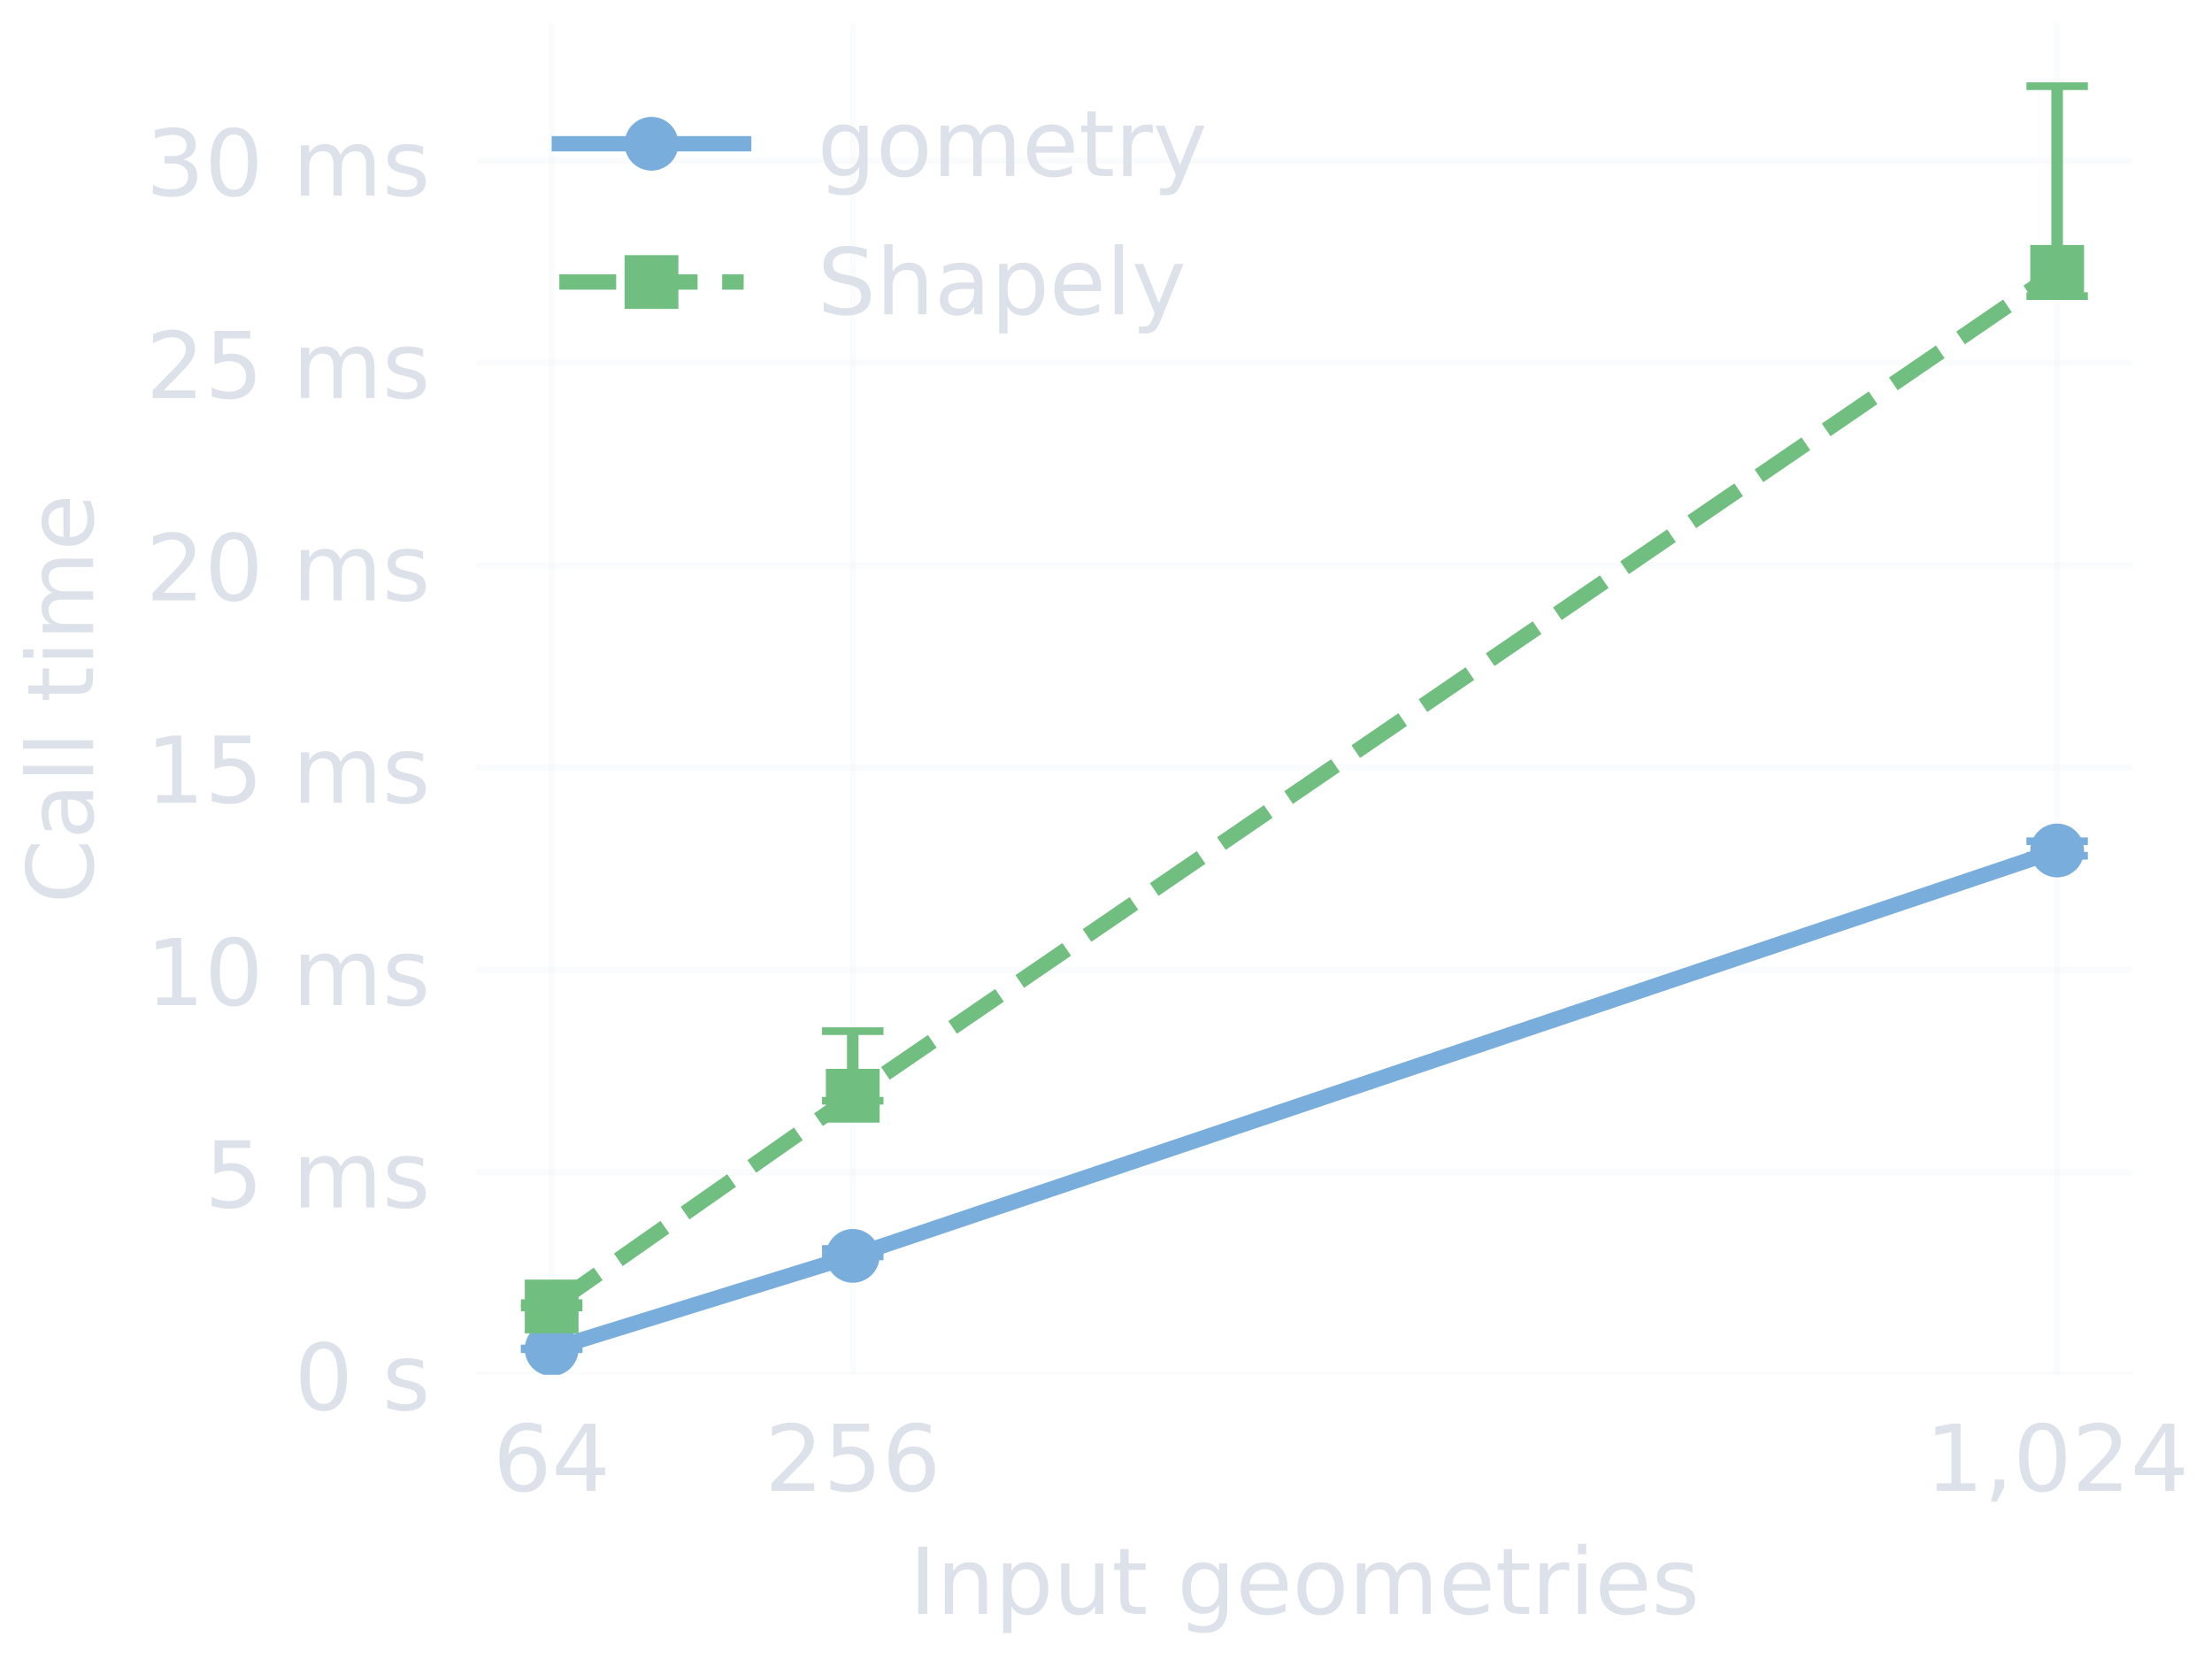
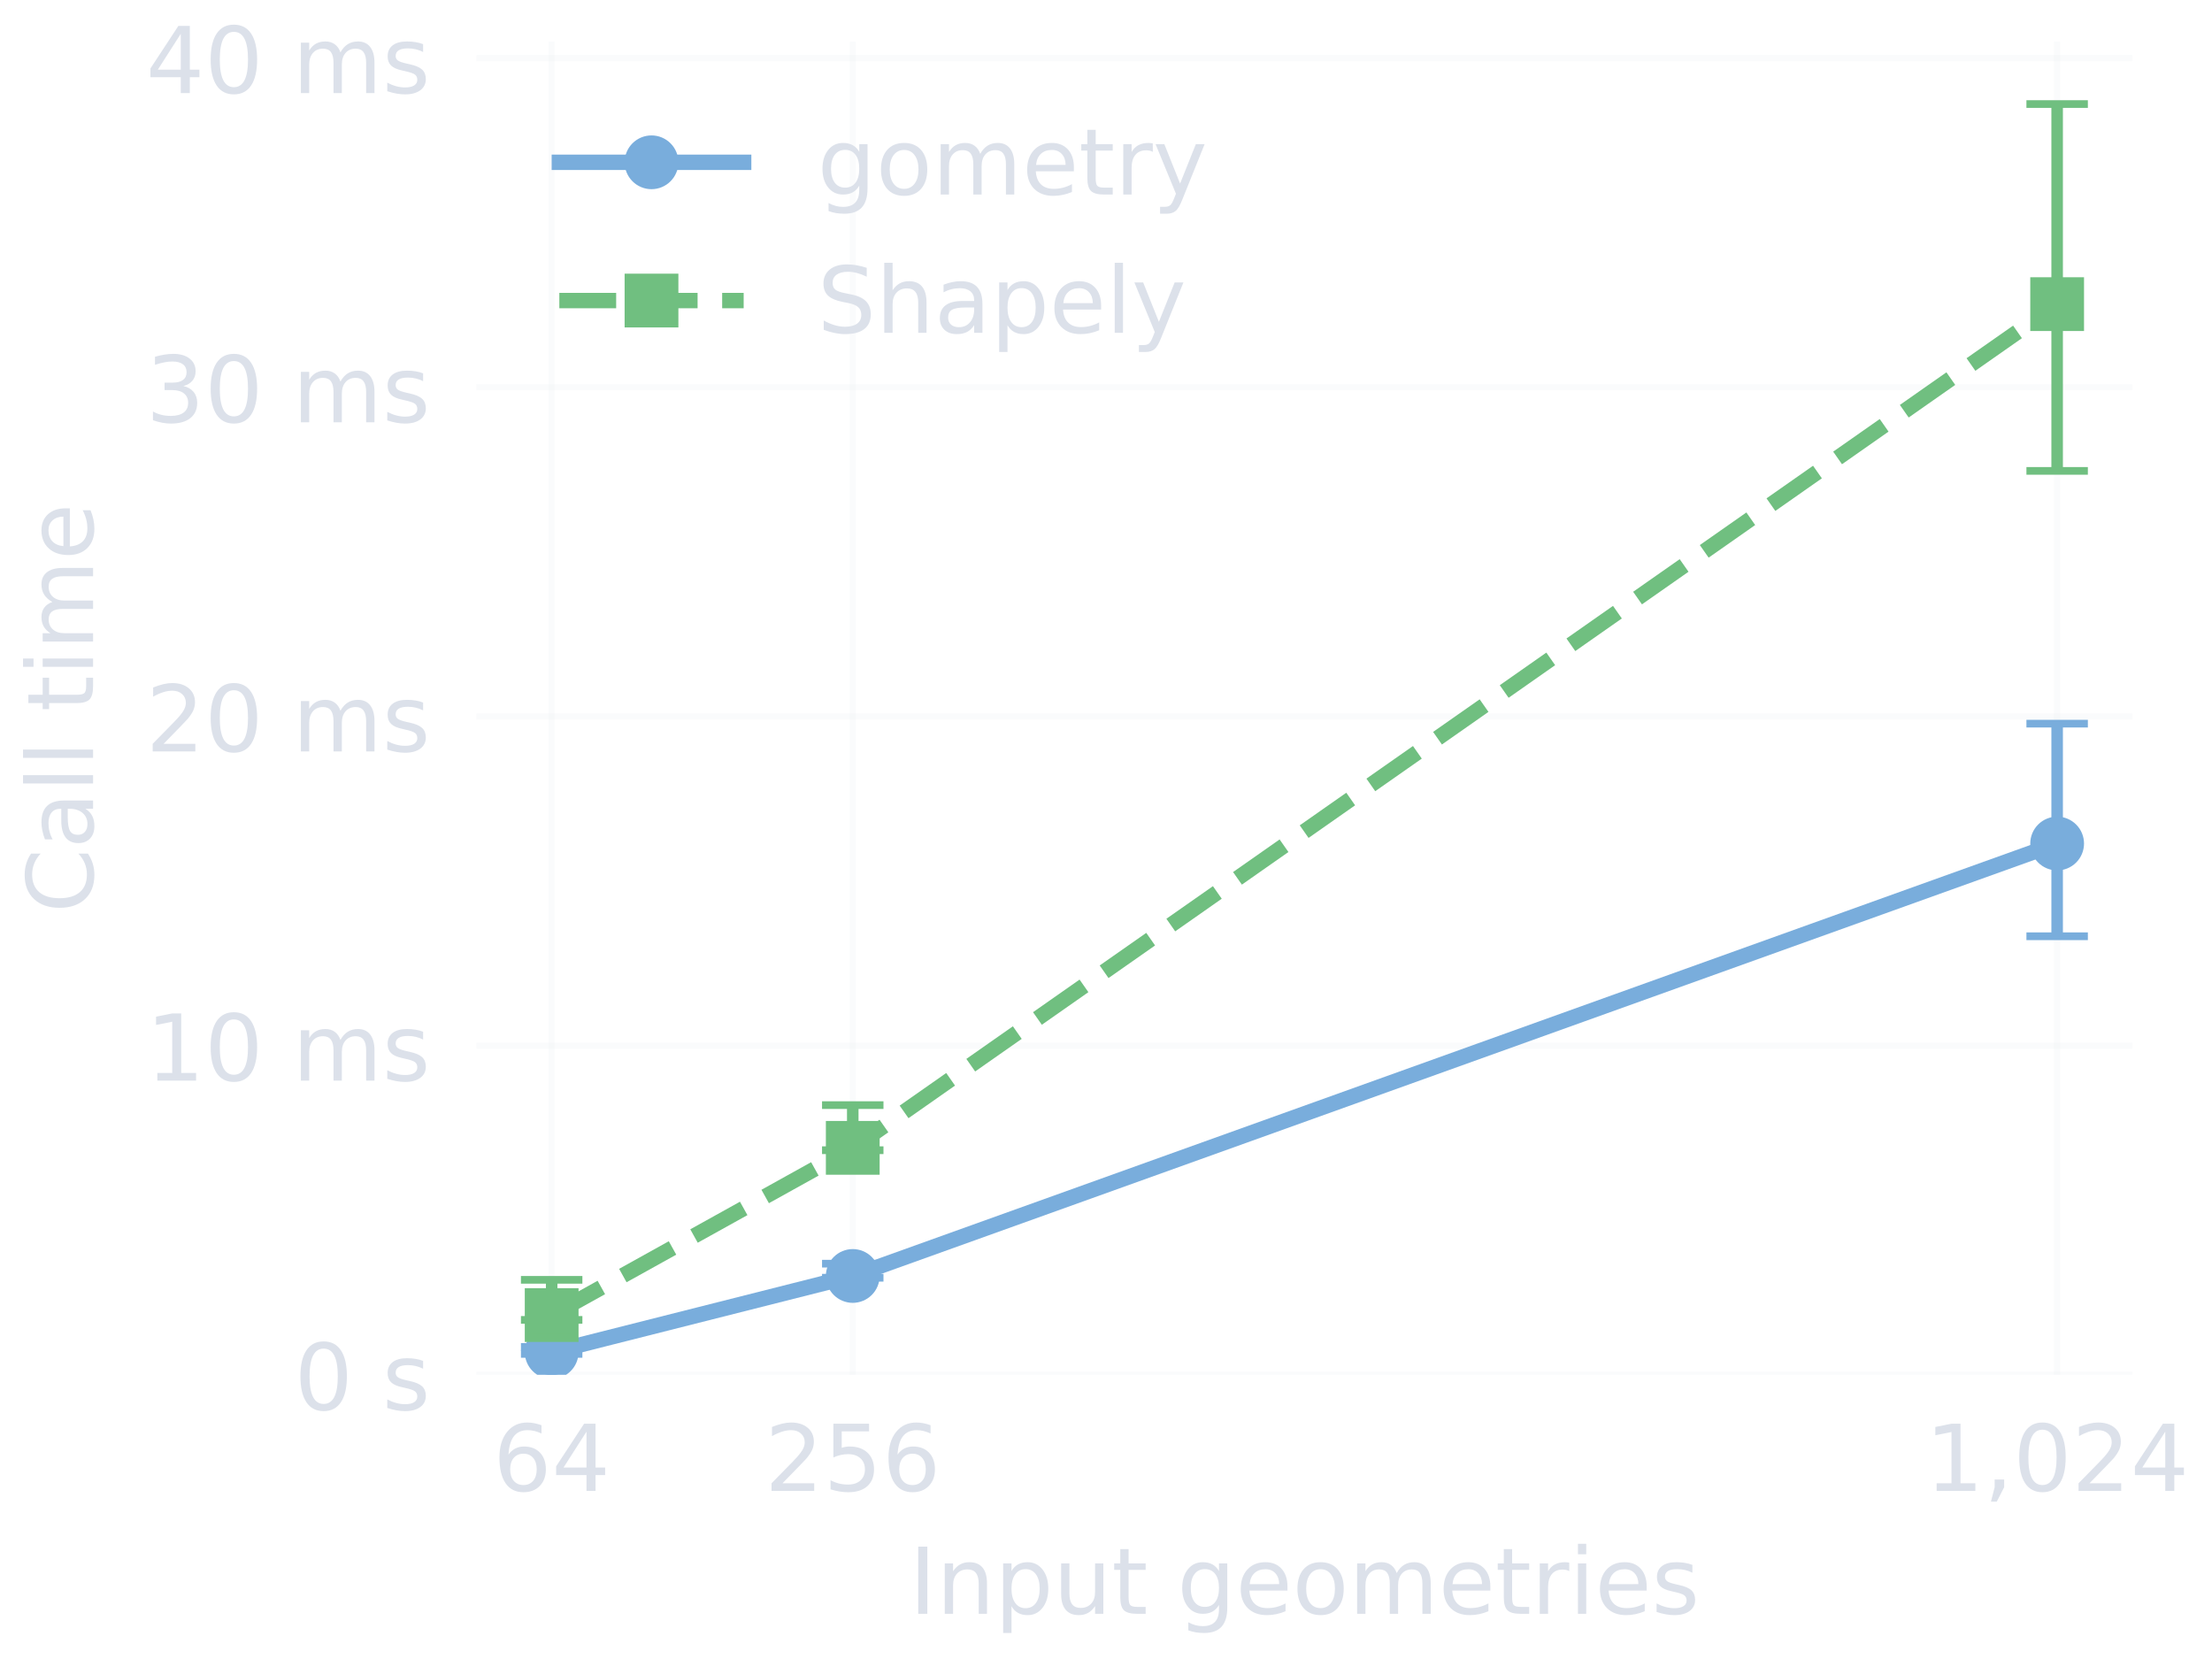
<svg xmlns="http://www.w3.org/2000/svg" xmlns:xlink="http://www.w3.org/1999/xlink" width="288pt" height="216pt" viewBox="0 0 288 216" version="1.1">
  <defs>
    <style type="text/css">*{stroke-linejoin: round; stroke-linecap: butt}</style>
  </defs>
  <g id="figure_1">
    <g id="patch_1">
      <path d="M 0 216 L 288 216 L 288 0 L 0 0 L 0 216 z " style="fill: none" />
    </g>
    <g id="axes_1">
      <g id="patch_2">
-         <path d="M 62.025 178.999 L 277.638 178.999 L 277.638 3 L 62.025 3 L 62.025 178.999 z " style="fill: none" />
+         <path d="M 62.025 178.999 L 277.638 178.999 L 277.638 5.413 L 62.025 5.413 L 62.025 178.999 z " style="fill: none" />
      </g>
      <g id="matplotlib.axis_1">
        <g id="xtick_1">
          <g id="line2d_1">
-             <path d="M 71.826 178.999 L 71.826 3 " clip-path="url(#pf48d972adc)" style="fill: none; stroke: #dce1ea; stroke-opacity: 0.16; stroke-width: 0.8; stroke-linecap: square" />
+             <path d="M 71.826 178.999 L 71.826 5.413 " clip-path="url(#pa396ddd89a)" style="fill: none; stroke: #dce1ea; stroke-opacity: 0.16; stroke-width: 0.8; stroke-linecap: square" />
          </g>
          <g id="line2d_2" />
          <g id="text_1">
            <g style="fill: #dce1ea" transform="translate(64.19054 194.116) scale(0.12 -0.12)">
              <defs>
                <path id="DejaVuSans-19" d="M 2113 2584 Q 1688 2584 1439 2293 Q 1191 2003 1191 1497 Q 1191 994 1439 701 Q 1688 409 2113 409 Q 2538 409 2786 701 Q 3034 994 3034 1497 Q 3034 2003 2786 2293 Q 2538 2584 2113 2584 z M 3366 4563 L 3366 3988 Q 3128 4100 2886 4159 Q 2644 4219 2406 4219 Q 1781 4219 1451 3797 Q 1122 3375 1075 2522 Q 1259 2794 1537 2939 Q 1816 3084 2150 3084 Q 2853 3084 3261 2657 Q 3669 2231 3669 1497 Q 3669 778 3244 343 Q 2819 -91 2113 -91 Q 1303 -91 875 529 Q 447 1150 447 2328 Q 447 3434 972 4092 Q 1497 4750 2381 4750 Q 2619 4750 2861 4703 Q 3103 4656 3366 4563 z " transform="scale(0.015625)" />
                <path id="DejaVuSans-17" d="M 2419 4116 L 825 1625 L 2419 1625 L 2419 4116 z M 2253 4666 L 3047 4666 L 3047 1625 L 3713 1625 L 3713 1100 L 3047 1100 L 3047 0 L 2419 0 L 2419 1100 L 313 1100 L 313 1709 L 2253 4666 z " transform="scale(0.015625)" />
              </defs>
              <use xlink:href="#DejaVuSans-19" />
              <use xlink:href="#DejaVuSans-17" transform="translate(63.625 0)" />
            </g>
          </g>
        </g>
        <g id="xtick_2">
          <g id="line2d_3">
-             <path d="M 111.028 178.999 L 111.028 3 " clip-path="url(#pf48d972adc)" style="fill: none; stroke: #dce1ea; stroke-opacity: 0.16; stroke-width: 0.8; stroke-linecap: square" />
+             <path d="M 111.028 178.999 L 111.028 5.413 " clip-path="url(#pa396ddd89a)" style="fill: none; stroke: #dce1ea; stroke-opacity: 0.16; stroke-width: 0.8; stroke-linecap: square" />
          </g>
          <g id="line2d_4" />
          <g id="text_2">
            <g style="fill: #dce1ea" transform="translate(99.57551 194.116) scale(0.12 -0.12)">
              <defs>
                <path id="DejaVuSans-15" d="M 1228 531 L 3431 531 L 3431 0 L 469 0 L 469 531 Q 828 903 1448 1529 Q 2069 2156 2228 2338 Q 2531 2678 2651 2914 Q 2772 3150 2772 3378 Q 2772 3750 2511 3984 Q 2250 4219 1831 4219 Q 1534 4219 1204 4116 Q 875 4013 500 3803 L 500 4441 Q 881 4594 1212 4672 Q 1544 4750 1819 4750 Q 2544 4750 2975 4387 Q 3406 4025 3406 3419 Q 3406 3131 3298 2873 Q 3191 2616 2906 2266 Q 2828 2175 2409 1742 Q 1991 1309 1228 531 z " transform="scale(0.015625)" />
                <path id="DejaVuSans-18" d="M 691 4666 L 3169 4666 L 3169 4134 L 1269 4134 L 1269 2991 Q 1406 3038 1543 3061 Q 1681 3084 1819 3084 Q 2600 3084 3056 2656 Q 3513 2228 3513 1497 Q 3513 744 3044 326 Q 2575 -91 1722 -91 Q 1428 -91 1123 -41 Q 819 9 494 109 L 494 744 Q 775 591 1075 516 Q 1375 441 1709 441 Q 2250 441 2565 725 Q 2881 1009 2881 1497 Q 2881 1984 2565 2268 Q 2250 2553 1709 2553 Q 1456 2553 1204 2497 Q 953 2441 691 2322 L 691 4666 z " transform="scale(0.015625)" />
              </defs>
              <use xlink:href="#DejaVuSans-15" />
              <use xlink:href="#DejaVuSans-18" transform="translate(63.625 0)" />
              <use xlink:href="#DejaVuSans-19" transform="translate(127.25 0)" />
            </g>
          </g>
        </g>
        <g id="xtick_3">
          <g id="line2d_5">
-             <path d="M 267.838 178.999 L 267.838 3 " clip-path="url(#pf48d972adc)" style="fill: none; stroke: #dce1ea; stroke-opacity: 0.16; stroke-width: 0.8; stroke-linecap: square" />
+             <path d="M 267.838 178.999 L 267.838 5.413 " clip-path="url(#pa396ddd89a)" style="fill: none; stroke: #dce1ea; stroke-opacity: 0.16; stroke-width: 0.8; stroke-linecap: square" />
          </g>
          <g id="line2d_6" />
          <g id="text_3">
            <g style="fill: #dce1ea" transform="translate(250.661 194.116) scale(0.12 -0.12)">
              <defs>
                <path id="DejaVuSans-14" d="M 794 531 L 1825 531 L 1825 4091 L 703 3866 L 703 4441 L 1819 4666 L 2450 4666 L 2450 531 L 3481 531 L 3481 0 L 794 0 L 794 531 z " transform="scale(0.015625)" />
                <path id="DejaVuSans-f" d="M 750 794 L 1409 794 L 1409 256 L 897 -744 L 494 -744 L 750 256 L 750 794 z " transform="scale(0.015625)" />
                <path id="DejaVuSans-13" d="M 2034 4250 Q 1547 4250 1301 3770 Q 1056 3291 1056 2328 Q 1056 1369 1301 889 Q 1547 409 2034 409 Q 2525 409 2770 889 Q 3016 1369 3016 2328 Q 3016 3291 2770 3770 Q 2525 4250 2034 4250 z M 2034 4750 Q 2819 4750 3233 4129 Q 3647 3509 3647 2328 Q 3647 1150 3233 529 Q 2819 -91 2034 -91 Q 1250 -91 836 529 Q 422 1150 422 2328 Q 422 3509 836 4129 Q 1250 4750 2034 4750 z " transform="scale(0.015625)" />
              </defs>
              <use xlink:href="#DejaVuSans-14" />
              <use xlink:href="#DejaVuSans-f" transform="translate(63.625 0)" />
              <use xlink:href="#DejaVuSans-13" transform="translate(95.40625 0)" />
              <use xlink:href="#DejaVuSans-15" transform="translate(159.0312 0)" />
              <use xlink:href="#DejaVuSans-17" transform="translate(222.6562 0)" />
            </g>
          </g>
        </g>
        <g id="text_4">
          <g style="fill: #dce1ea" transform="translate(118.377 210.1169) scale(0.12 -0.12)">
            <defs>
              <path id="DejaVuSans-2c" d="M 628 4666 L 1259 4666 L 1259 0 L 628 0 L 628 4666 z " transform="scale(0.015625)" />
              <path id="DejaVuSans-51" d="M 3513 2113 L 3513 0 L 2938 0 L 2938 2094 Q 2938 2591 2744 2837 Q 2550 3084 2163 3084 Q 1697 3084 1428 2787 Q 1159 2491 1159 1978 L 1159 0 L 581 0 L 581 3500 L 1159 3500 L 1159 2956 Q 1366 3272 1645 3428 Q 1925 3584 2291 3584 Q 2894 3584 3203 3211 Q 3513 2838 3513 2113 z " transform="scale(0.015625)" />
              <path id="DejaVuSans-53" d="M 1159 525 L 1159 -1331 L 581 -1331 L 581 3500 L 1159 3500 L 1159 2969 Q 1341 3281 1617 3432 Q 1894 3584 2278 3584 Q 2916 3584 3314 3078 Q 3713 2572 3713 1747 Q 3713 922 3314 415 Q 2916 -91 2278 -91 Q 1894 -91 1617 61 Q 1341 213 1159 525 z M 3116 1747 Q 3116 2381 2855 2742 Q 2594 3103 2138 3103 Q 1681 3103 1420 2742 Q 1159 2381 1159 1747 Q 1159 1113 1420 752 Q 1681 391 2138 391 Q 2594 391 2855 752 Q 3116 1113 3116 1747 z " transform="scale(0.015625)" />
              <path id="DejaVuSans-58" d="M 544 1381 L 544 3500 L 1119 3500 L 1119 1403 Q 1119 906 1312 657 Q 1506 409 1894 409 Q 2359 409 2629 706 Q 2900 1003 2900 1516 L 2900 3500 L 3475 3500 L 3475 0 L 2900 0 L 2900 538 Q 2691 219 2414 64 Q 2138 -91 1772 -91 Q 1169 -91 856 284 Q 544 659 544 1381 z M 1991 3584 L 1991 3584 z " transform="scale(0.015625)" />
              <path id="DejaVuSans-57" d="M 1172 4494 L 1172 3500 L 2356 3500 L 2356 3053 L 1172 3053 L 1172 1153 Q 1172 725 1289 603 Q 1406 481 1766 481 L 2356 481 L 2356 0 L 1766 0 Q 1100 0 847 248 Q 594 497 594 1153 L 594 3053 L 172 3053 L 172 3500 L 594 3500 L 594 4494 L 1172 4494 z " transform="scale(0.015625)" />
              <path id="DejaVuSans-3" transform="scale(0.015625)" />
              <path id="DejaVuSans-4a" d="M 2906 1791 Q 2906 2416 2648 2759 Q 2391 3103 1925 3103 Q 1463 3103 1205 2759 Q 947 2416 947 1791 Q 947 1169 1205 825 Q 1463 481 1925 481 Q 2391 481 2648 825 Q 2906 1169 2906 1791 z M 3481 434 Q 3481 -459 3084 -895 Q 2688 -1331 1869 -1331 Q 1566 -1331 1297 -1286 Q 1028 -1241 775 -1147 L 775 -588 Q 1028 -725 1275 -790 Q 1522 -856 1778 -856 Q 2344 -856 2625 -561 Q 2906 -266 2906 331 L 2906 616 Q 2728 306 2450 153 Q 2172 0 1784 0 Q 1141 0 747 490 Q 353 981 353 1791 Q 353 2603 747 3093 Q 1141 3584 1784 3584 Q 2172 3584 2450 3431 Q 2728 3278 2906 2969 L 2906 3500 L 3481 3500 L 3481 434 z " transform="scale(0.015625)" />
              <path id="DejaVuSans-48" d="M 3597 1894 L 3597 1613 L 953 1613 Q 991 1019 1311 708 Q 1631 397 2203 397 Q 2534 397 2845 478 Q 3156 559 3463 722 L 3463 178 Q 3153 47 2828 -22 Q 2503 -91 2169 -91 Q 1331 -91 842 396 Q 353 884 353 1716 Q 353 2575 817 3079 Q 1281 3584 2069 3584 Q 2775 3584 3186 3129 Q 3597 2675 3597 1894 z M 3022 2063 Q 3016 2534 2758 2815 Q 2500 3097 2075 3097 Q 1594 3097 1305 2825 Q 1016 2553 972 2059 L 3022 2063 z " transform="scale(0.015625)" />
              <path id="DejaVuSans-52" d="M 1959 3097 Q 1497 3097 1228 2736 Q 959 2375 959 1747 Q 959 1119 1226 758 Q 1494 397 1959 397 Q 2419 397 2687 759 Q 2956 1122 2956 1747 Q 2956 2369 2687 2733 Q 2419 3097 1959 3097 z M 1959 3584 Q 2709 3584 3137 3096 Q 3566 2609 3566 1747 Q 3566 888 3137 398 Q 2709 -91 1959 -91 Q 1206 -91 779 398 Q 353 888 353 1747 Q 353 2609 779 3096 Q 1206 3584 1959 3584 z " transform="scale(0.015625)" />
              <path id="DejaVuSans-50" d="M 3328 2828 Q 3544 3216 3844 3400 Q 4144 3584 4550 3584 Q 5097 3584 5394 3201 Q 5691 2819 5691 2113 L 5691 0 L 5113 0 L 5113 2094 Q 5113 2597 4934 2840 Q 4756 3084 4391 3084 Q 3944 3084 3684 2787 Q 3425 2491 3425 1978 L 3425 0 L 2847 0 L 2847 2094 Q 2847 2600 2669 2842 Q 2491 3084 2119 3084 Q 1678 3084 1418 2786 Q 1159 2488 1159 1978 L 1159 0 L 581 0 L 581 3500 L 1159 3500 L 1159 2956 Q 1356 3278 1631 3431 Q 1906 3584 2284 3584 Q 2666 3584 2933 3390 Q 3200 3197 3328 2828 z " transform="scale(0.015625)" />
              <path id="DejaVuSans-55" d="M 2631 2963 Q 2534 3019 2420 3045 Q 2306 3072 2169 3072 Q 1681 3072 1420 2755 Q 1159 2438 1159 1844 L 1159 0 L 581 0 L 581 3500 L 1159 3500 L 1159 2956 Q 1341 3275 1631 3429 Q 1922 3584 2338 3584 Q 2397 3584 2469 3576 Q 2541 3569 2628 3553 L 2631 2963 z " transform="scale(0.015625)" />
              <path id="DejaVuSans-4c" d="M 603 3500 L 1178 3500 L 1178 0 L 603 0 L 603 3500 z M 603 4863 L 1178 4863 L 1178 4134 L 603 4134 L 603 4863 z " transform="scale(0.015625)" />
              <path id="DejaVuSans-56" d="M 2834 3397 L 2834 2853 Q 2591 2978 2328 3040 Q 2066 3103 1784 3103 Q 1356 3103 1142 2972 Q 928 2841 928 2578 Q 928 2378 1081 2264 Q 1234 2150 1697 2047 L 1894 2003 Q 2506 1872 2764 1633 Q 3022 1394 3022 966 Q 3022 478 2636 193 Q 2250 -91 1575 -91 Q 1294 -91 989 -36 Q 684 19 347 128 L 347 722 Q 666 556 975 473 Q 1284 391 1588 391 Q 1994 391 2212 530 Q 2431 669 2431 922 Q 2431 1156 2273 1281 Q 2116 1406 1581 1522 L 1381 1569 Q 847 1681 609 1914 Q 372 2147 372 2553 Q 372 3047 722 3315 Q 1072 3584 1716 3584 Q 2034 3584 2315 3537 Q 2597 3491 2834 3397 z " transform="scale(0.015625)" />
            </defs>
            <use xlink:href="#DejaVuSans-2c" />
            <use xlink:href="#DejaVuSans-51" transform="translate(29.5 0)" />
            <use xlink:href="#DejaVuSans-53" transform="translate(92.875 0)" />
            <use xlink:href="#DejaVuSans-58" transform="translate(156.3594 0)" />
            <use xlink:href="#DejaVuSans-57" transform="translate(219.7344 0)" />
            <use xlink:href="#DejaVuSans-3" transform="translate(258.9375 0)" />
            <use xlink:href="#DejaVuSans-4a" transform="translate(290.7188 0)" />
            <use xlink:href="#DejaVuSans-48" transform="translate(354.2031 0)" />
            <use xlink:href="#DejaVuSans-52" transform="translate(415.7344 0)" />
            <use xlink:href="#DejaVuSans-50" transform="translate(476.9219 0)" />
            <use xlink:href="#DejaVuSans-48" transform="translate(574.3281 0)" />
            <use xlink:href="#DejaVuSans-57" transform="translate(635.8594 0)" />
            <use xlink:href="#DejaVuSans-55" transform="translate(675.0625 0)" />
            <use xlink:href="#DejaVuSans-4c" transform="translate(716.1719 0)" />
            <use xlink:href="#DejaVuSans-48" transform="translate(743.9531 0)" />
            <use xlink:href="#DejaVuSans-56" transform="translate(805.4844 0)" />
          </g>
        </g>
      </g>
      <g id="matplotlib.axis_2">
        <g id="ytick_1">
          <g id="line2d_7">
-             <path d="M 62.025 178.999 L 277.638 178.999 " clip-path="url(#pf48d972adc)" style="fill: none; stroke: #dce1ea; stroke-opacity: 0.16; stroke-width: 0.8; stroke-linecap: square" />
+             <path d="M 62.025 178.999 L 277.638 178.999 " clip-path="url(#pa396ddd89a)" style="fill: none; stroke: #dce1ea; stroke-opacity: 0.16; stroke-width: 0.8; stroke-linecap: square" />
          </g>
          <g id="line2d_8" />
          <g id="text_5">
            <g style="fill: #dce1ea" transform="translate(38.32493 183.5574) scale(0.12 -0.12)">
              <use xlink:href="#DejaVuSans-13" />
              <use xlink:href="#DejaVuSans-3" transform="translate(63.625 0)" />
              <use xlink:href="#DejaVuSans-56" transform="translate(95.40625 0)" />
            </g>
          </g>
        </g>
        <g id="ytick_2">
          <g id="line2d_9">
-             <path d="M 62.025 152.652 L 277.638 152.652 " clip-path="url(#pf48d972adc)" style="fill: none; stroke: #dce1ea; stroke-opacity: 0.16; stroke-width: 0.8; stroke-linecap: square" />
+             <path d="M 62.025 136.139 L 277.638 136.139 " clip-path="url(#pa396ddd89a)" style="fill: none; stroke: #dce1ea; stroke-opacity: 0.16; stroke-width: 0.8; stroke-linecap: square" />
          </g>
          <g id="line2d_10" />
          <g id="text_6">
-             <g style="fill: #dce1ea" transform="translate(26.63618 157.2106) scale(0.12 -0.12)">
-               <use xlink:href="#DejaVuSans-18" />
-               <use xlink:href="#DejaVuSans-3" transform="translate(63.625 0)" />
-               <use xlink:href="#DejaVuSans-50" transform="translate(95.40625 0)" />
-               <use xlink:href="#DejaVuSans-56" transform="translate(192.8125 0)" />
-             </g>
-           </g>
-         </g>
-         <g id="ytick_3">
-           <g id="line2d_11">
-             <path d="M 62.025 126.305 L 277.638 126.305 " clip-path="url(#pf48d972adc)" style="fill: none; stroke: #dce1ea; stroke-opacity: 0.16; stroke-width: 0.8; stroke-linecap: square" />
-           </g>
-           <g id="line2d_12" />
-           <g id="text_7">
-             <g style="fill: #dce1ea" transform="translate(19.00118 130.8638) scale(0.12 -0.12)">
+             <g style="fill: #dce1ea" transform="translate(19.00118 140.6977) scale(0.12 -0.12)">
              <use xlink:href="#DejaVuSans-14" />
              <use xlink:href="#DejaVuSans-13" transform="translate(63.625 0)" />
              <use xlink:href="#DejaVuSans-3" transform="translate(127.25 0)" />
              <use xlink:href="#DejaVuSans-50" transform="translate(159.0312 0)" />
              <use xlink:href="#DejaVuSans-56" transform="translate(256.4375 0)" />
            </g>
          </g>
        </g>
-         <g id="ytick_4">
-           <g id="line2d_13">
-             <path d="M 62.025 99.958 L 277.638 99.958 " clip-path="url(#pf48d972adc)" style="fill: none; stroke: #dce1ea; stroke-opacity: 0.16; stroke-width: 0.8; stroke-linecap: square" />
-           </g>
-           <g id="line2d_14" />
-           <g id="text_8">
-             <g style="fill: #dce1ea" transform="translate(19.00118 104.5169) scale(0.12 -0.12)">
-               <use xlink:href="#DejaVuSans-14" />
-               <use xlink:href="#DejaVuSans-18" transform="translate(63.625 0)" />
-               <use xlink:href="#DejaVuSans-3" transform="translate(127.25 0)" />
-               <use xlink:href="#DejaVuSans-50" transform="translate(159.0312 0)" />
-               <use xlink:href="#DejaVuSans-56" transform="translate(256.4375 0)" />
-             </g>
-           </g>
-         </g>
-         <g id="ytick_5">
-           <g id="line2d_15">
-             <path d="M 62.025 73.612 L 277.638 73.612 " clip-path="url(#pf48d972adc)" style="fill: none; stroke: #dce1ea; stroke-opacity: 0.16; stroke-width: 0.8; stroke-linecap: square" />
-           </g>
-           <g id="line2d_16" />
-           <g id="text_9">
-             <g style="fill: #dce1ea" transform="translate(19.00118 78.17011) scale(0.12 -0.12)">
+         <g id="ytick_3">
+           <g id="line2d_11">
+             <path d="M 62.025 93.279 L 277.638 93.279 " clip-path="url(#pa396ddd89a)" style="fill: none; stroke: #dce1ea; stroke-opacity: 0.16; stroke-width: 0.8; stroke-linecap: square" />
+           </g>
+           <g id="line2d_12" />
+           <g id="text_7">
+             <g style="fill: #dce1ea" transform="translate(19.00118 97.83797) scale(0.12 -0.12)">
              <use xlink:href="#DejaVuSans-15" />
              <use xlink:href="#DejaVuSans-13" transform="translate(63.625 0)" />
              <use xlink:href="#DejaVuSans-3" transform="translate(127.25 0)" />
              <use xlink:href="#DejaVuSans-50" transform="translate(159.0312 0)" />
              <use xlink:href="#DejaVuSans-56" transform="translate(256.4375 0)" />
            </g>
          </g>
        </g>
-         <g id="ytick_6">
-           <g id="line2d_17">
-             <path d="M 62.025 47.265 L 277.638 47.265 " clip-path="url(#pf48d972adc)" style="fill: none; stroke: #dce1ea; stroke-opacity: 0.16; stroke-width: 0.8; stroke-linecap: square" />
-           </g>
-           <g id="line2d_18" />
-           <g id="text_10">
-             <g style="fill: #dce1ea" transform="translate(19.00118 51.82329) scale(0.12 -0.12)">
-               <use xlink:href="#DejaVuSans-15" />
-               <use xlink:href="#DejaVuSans-18" transform="translate(63.625 0)" />
-               <use xlink:href="#DejaVuSans-3" transform="translate(127.25 0)" />
-               <use xlink:href="#DejaVuSans-50" transform="translate(159.0312 0)" />
-               <use xlink:href="#DejaVuSans-56" transform="translate(256.4375 0)" />
-             </g>
-           </g>
-         </g>
-         <g id="ytick_7">
-           <g id="line2d_19">
-             <path d="M 62.025 20.918 L 277.638 20.918 " clip-path="url(#pf48d972adc)" style="fill: none; stroke: #dce1ea; stroke-opacity: 0.16; stroke-width: 0.8; stroke-linecap: square" />
-           </g>
-           <g id="line2d_20" />
-           <g id="text_11">
-             <g style="fill: #dce1ea" transform="translate(19.00118 25.47646) scale(0.12 -0.12)">
+         <g id="ytick_4">
+           <g id="line2d_13">
+             <path d="M 62.025 50.42 L 277.638 50.42 " clip-path="url(#pa396ddd89a)" style="fill: none; stroke: #dce1ea; stroke-opacity: 0.16; stroke-width: 0.8; stroke-linecap: square" />
+           </g>
+           <g id="line2d_14" />
+           <g id="text_8">
+             <g style="fill: #dce1ea" transform="translate(19.00118 54.97825) scale(0.12 -0.12)">
              <defs>
                <path id="DejaVuSans-16" d="M 2597 2516 Q 3050 2419 3304 2112 Q 3559 1806 3559 1356 Q 3559 666 3084 287 Q 2609 -91 1734 -91 Q 1441 -91 1130 -33 Q 819 25 488 141 L 488 750 Q 750 597 1062 519 Q 1375 441 1716 441 Q 2309 441 2620 675 Q 2931 909 2931 1356 Q 2931 1769 2642 2001 Q 2353 2234 1838 2234 L 1294 2234 L 1294 2753 L 1863 2753 Q 2328 2753 2575 2939 Q 2822 3125 2822 3475 Q 2822 3834 2567 4026 Q 2313 4219 1838 4219 Q 1578 4219 1281 4162 Q 984 4106 628 3988 L 628 4550 Q 988 4650 1302 4700 Q 1616 4750 1894 4750 Q 2613 4750 3031 4423 Q 3450 4097 3450 3541 Q 3450 3153 3228 2886 Q 3006 2619 2597 2516 z " transform="scale(0.015625)" />
              </defs>
              <use xlink:href="#DejaVuSans-16" />
              <use xlink:href="#DejaVuSans-13" transform="translate(63.625 0)" />
              <use xlink:href="#DejaVuSans-3" transform="translate(127.25 0)" />
              <use xlink:href="#DejaVuSans-50" transform="translate(159.0312 0)" />
              <use xlink:href="#DejaVuSans-56" transform="translate(256.4375 0)" />
            </g>
          </g>
        </g>
-         <g id="text_12">
-           <g style="fill: #dce1ea" transform="translate(12.11837 117.662) rotate(-90) scale(0.12 -0.12)">
+         <g id="ytick_5">
+           <g id="line2d_15">
+             <path d="M 62.025 7.56 L 277.638 7.56 " clip-path="url(#pa396ddd89a)" style="fill: none; stroke: #dce1ea; stroke-opacity: 0.16; stroke-width: 0.8; stroke-linecap: square" />
+           </g>
+           <g id="line2d_16" />
+           <g id="text_9">
+             <g style="fill: #dce1ea" transform="translate(19.00118 12.11853) scale(0.12 -0.12)">
+               <use xlink:href="#DejaVuSans-17" />
+               <use xlink:href="#DejaVuSans-13" transform="translate(63.625 0)" />
+               <use xlink:href="#DejaVuSans-3" transform="translate(127.25 0)" />
+               <use xlink:href="#DejaVuSans-50" transform="translate(159.0312 0)" />
+               <use xlink:href="#DejaVuSans-56" transform="translate(256.4375 0)" />
+             </g>
+           </g>
+         </g>
+         <g id="text_10">
+           <g style="fill: #dce1ea" transform="translate(12.11837 118.8682) rotate(-90) scale(0.12 -0.12)">
            <defs>
              <path id="DejaVuSans-26" d="M 4122 4306 L 4122 3641 Q 3803 3938 3442 4084 Q 3081 4231 2675 4231 Q 1875 4231 1450 3742 Q 1025 3253 1025 2328 Q 1025 1406 1450 917 Q 1875 428 2675 428 Q 3081 428 3442 575 Q 3803 722 4122 1019 L 4122 359 Q 3791 134 3420 21 Q 3050 -91 2638 -91 Q 1578 -91 968 557 Q 359 1206 359 2328 Q 359 3453 968 4101 Q 1578 4750 2638 4750 Q 3056 4750 3426 4639 Q 3797 4528 4122 4306 z " transform="scale(0.015625)" />
              <path id="DejaVuSans-44" d="M 2194 1759 Q 1497 1759 1228 1600 Q 959 1441 959 1056 Q 959 750 1161 570 Q 1363 391 1709 391 Q 2188 391 2477 730 Q 2766 1069 2766 1631 L 2766 1759 L 2194 1759 z M 3341 1997 L 3341 0 L 2766 0 L 2766 531 Q 2569 213 2275 61 Q 1981 -91 1556 -91 Q 1019 -91 701 211 Q 384 513 384 1019 Q 384 1609 779 1909 Q 1175 2209 1959 2209 L 2766 2209 L 2766 2266 Q 2766 2663 2505 2880 Q 2244 3097 1772 3097 Q 1472 3097 1187 3025 Q 903 2953 641 2809 L 641 3341 Q 956 3463 1253 3523 Q 1550 3584 1831 3584 Q 2591 3584 2966 3190 Q 3341 2797 3341 1997 z " transform="scale(0.015625)" />
              <path id="DejaVuSans-4f" d="M 603 4863 L 1178 4863 L 1178 0 L 603 0 L 603 4863 z " transform="scale(0.015625)" />
            </defs>
            <use xlink:href="#DejaVuSans-26" />
            <use xlink:href="#DejaVuSans-44" transform="translate(69.82812 0)" />
            <use xlink:href="#DejaVuSans-4f" transform="translate(131.1094 0)" />
            <use xlink:href="#DejaVuSans-4f" transform="translate(158.8906 0)" />
            <use xlink:href="#DejaVuSans-3" transform="translate(186.6719 0)" />
            <use xlink:href="#DejaVuSans-57" transform="translate(218.4531 0)" />
            <use xlink:href="#DejaVuSans-4c" transform="translate(257.6562 0)" />
            <use xlink:href="#DejaVuSans-50" transform="translate(285.4375 0)" />
            <use xlink:href="#DejaVuSans-48" transform="translate(382.8438 0)" />
          </g>
        </g>
      </g>
-       <g id="line2d_21">
-         <path d="M 71.826 175.646 L 111.028 163.512 L 267.838 110.732 " clip-path="url(#pf48d972adc)" style="fill: none; stroke: #79addc; stroke-width: 2; stroke-linecap: square" />
+       <g id="line2d_17">
+         <path d="M 71.826 176.041 L 111.028 166.129 L 267.838 109.827 " clip-path="url(#pa396ddd89a)" style="fill: none; stroke: #79addc; stroke-width: 2; stroke-linecap: square" />
        <defs>
          <path id="mc495885b15" d="M 0 3 C 0.796 3 1.559 2.684 2.121 2.121 C 2.684 1.559 3 0.796 3 0 C 3 -0.796 2.684 -1.559 2.121 -2.121 C 1.559 -2.684 0.796 -3 0 -3 C -0.796 -3 -1.559 -2.684 -2.121 -2.121 C -2.684 -1.559 -3 -0.796 -3 0 C -3 0.796 -2.684 1.559 -2.121 2.121 C -1.559 2.684 -0.796 3 0 3 z " style="stroke: #79addc" />
        </defs>
-         <g clip-path="url(#pf48d972adc)">
-           <use xlink:href="#mc495885b15" x="71.826" y="175.646" style="fill: #79addc; stroke: #79addc" />
-           <use xlink:href="#mc495885b15" x="111.028" y="163.512" style="fill: #79addc; stroke: #79addc" />
-           <use xlink:href="#mc495885b15" x="267.838" y="110.732" style="fill: #79addc; stroke: #79addc" />
-         </g>
-       </g>
-       <g id="line2d_22">
-         <path d="M 71.826 170.101 L 111.028 142.663 L 267.838 35.396 " clip-path="url(#pf48d972adc)" style="fill: none; stroke-dasharray: 7.4,3.2; stroke-dashoffset: 0; stroke: #70bf80; stroke-width: 2" />
+         <g clip-path="url(#pa396ddd89a)">
+           <use xlink:href="#mc495885b15" x="71.826" y="176.041" style="fill: #79addc; stroke: #79addc" />
+           <use xlink:href="#mc495885b15" x="111.028" y="166.129" style="fill: #79addc; stroke: #79addc" />
+           <use xlink:href="#mc495885b15" x="267.838" y="109.827" style="fill: #79addc; stroke: #79addc" />
+         </g>
+       </g>
+       <g id="line2d_18">
+         <path d="M 71.826 171.221 L 111.028 149.449 L 267.838 39.597 " clip-path="url(#pa396ddd89a)" style="fill: none; stroke-dasharray: 7.4,3.2; stroke-dashoffset: 0; stroke: #70bf80; stroke-width: 2" />
        <defs>
          <path id="m3add8ec235" d="M -3 3 L 3 3 L 3 -3 L -3 -3 z " style="stroke: #70bf80; stroke-linejoin: miter" />
        </defs>
-         <g clip-path="url(#pf48d972adc)">
-           <use xlink:href="#m3add8ec235" x="71.826" y="170.101" style="fill: #70bf80; stroke: #70bf80; stroke-linejoin: miter" />
-           <use xlink:href="#m3add8ec235" x="111.028" y="142.663" style="fill: #70bf80; stroke: #70bf80; stroke-linejoin: miter" />
-           <use xlink:href="#m3add8ec235" x="267.838" y="35.396" style="fill: #70bf80; stroke: #70bf80; stroke-linejoin: miter" />
+         <g clip-path="url(#pa396ddd89a)">
+           <use xlink:href="#m3add8ec235" x="71.826" y="171.221" style="fill: #70bf80; stroke: #70bf80; stroke-linejoin: miter" />
+           <use xlink:href="#m3add8ec235" x="111.028" y="149.449" style="fill: #70bf80; stroke: #70bf80; stroke-linejoin: miter" />
+           <use xlink:href="#m3add8ec235" x="267.838" y="39.597" style="fill: #70bf80; stroke: #70bf80; stroke-linejoin: miter" />
        </g>
      </g>
      <g id="LineCollection_1">
-         <path d="M 71.826 175.661 L 71.826 175.565 " clip-path="url(#pf48d972adc)" style="fill: none; stroke: #79addc; stroke-width: 1.5" />
-       </g>
-       <g id="line2d_23">
+         <path d="M 71.826 176.276 L 71.826 175.365 " clip-path="url(#pa396ddd89a)" style="fill: none; stroke: #79addc; stroke-width: 1.5" />
+       </g>
+       <g id="line2d_19">
        <defs>
          <path id="m60857985ae" d="M 4 0 L -4 -0 " style="stroke: #79addc" />
        </defs>
-         <g clip-path="url(#pf48d972adc)">
-           <use xlink:href="#m60857985ae" x="71.826" y="175.661" style="fill: #79addc; stroke: #79addc" />
+         <g clip-path="url(#pa396ddd89a)">
+           <use xlink:href="#m60857985ae" x="71.826" y="176.276" style="fill: #79addc; stroke: #79addc" />
+         </g>
+       </g>
+       <g id="line2d_20">
+         <g clip-path="url(#pa396ddd89a)">
+           <use xlink:href="#m60857985ae" x="71.826" y="175.365" style="fill: #79addc; stroke: #79addc" />
+         </g>
+       </g>
+       <g id="LineCollection_2">
+         <path d="M 111.028 166.36 L 111.028 164.53 " clip-path="url(#pa396ddd89a)" style="fill: none; stroke: #79addc; stroke-width: 1.5" />
+       </g>
+       <g id="line2d_21">
+         <g clip-path="url(#pa396ddd89a)">
+           <use xlink:href="#m60857985ae" x="111.028" y="166.36" style="fill: #79addc; stroke: #79addc" />
+         </g>
+       </g>
+       <g id="line2d_22">
+         <g clip-path="url(#pa396ddd89a)">
+           <use xlink:href="#m60857985ae" x="111.028" y="164.53" style="fill: #79addc; stroke: #79addc" />
+         </g>
+       </g>
+       <g id="LineCollection_3">
+         <path d="M 267.838 121.901 L 267.838 94.215 " clip-path="url(#pa396ddd89a)" style="fill: none; stroke: #79addc; stroke-width: 1.5" />
+       </g>
+       <g id="line2d_23">
+         <g clip-path="url(#pa396ddd89a)">
+           <use xlink:href="#m60857985ae" x="267.838" y="121.901" style="fill: #79addc; stroke: #79addc" />
        </g>
      </g>
      <g id="line2d_24">
-         <g clip-path="url(#pf48d972adc)">
-           <use xlink:href="#m60857985ae" x="71.826" y="175.565" style="fill: #79addc; stroke: #79addc" />
-         </g>
-       </g>
-       <g id="LineCollection_2">
-         <path d="M 111.028 163.584 L 111.028 162.607 " clip-path="url(#pf48d972adc)" style="fill: none; stroke: #79addc; stroke-width: 1.5" />
+         <g clip-path="url(#pa396ddd89a)">
+           <use xlink:href="#m60857985ae" x="267.838" y="94.215" style="fill: #79addc; stroke: #79addc" />
+         </g>
+       </g>
+       <g id="LineCollection_4">
+         <path d="M 71.826 171.848 L 71.826 166.631 " clip-path="url(#pa396ddd89a)" style="fill: none; stroke: #70bf80; stroke-width: 1.5" />
      </g>
      <g id="line2d_25">
-         <g clip-path="url(#pf48d972adc)">
-           <use xlink:href="#m60857985ae" x="111.028" y="163.584" style="fill: #79addc; stroke: #79addc" />
-         </g>
-       </g>
-       <g id="line2d_26">
-         <g clip-path="url(#pf48d972adc)">
-           <use xlink:href="#m60857985ae" x="111.028" y="162.607" style="fill: #79addc; stroke: #79addc" />
-         </g>
-       </g>
-       <g id="LineCollection_3">
-         <path d="M 267.838 111.418 L 267.838 109.527 " clip-path="url(#pf48d972adc)" style="fill: none; stroke: #79addc; stroke-width: 1.5" />
-       </g>
-       <g id="line2d_27">
-         <g clip-path="url(#pf48d972adc)">
-           <use xlink:href="#m60857985ae" x="267.838" y="111.418" style="fill: #79addc; stroke: #79addc" />
-         </g>
-       </g>
-       <g id="line2d_28">
-         <g clip-path="url(#pf48d972adc)">
-           <use xlink:href="#m60857985ae" x="267.838" y="109.527" style="fill: #79addc; stroke: #79addc" />
-         </g>
-       </g>
-       <g id="LineCollection_4">
-         <path d="M 71.826 170.23 L 71.826 169.668 " clip-path="url(#pf48d972adc)" style="fill: none; stroke: #70bf80; stroke-width: 1.5" />
-       </g>
-       <g id="line2d_29">
        <defs>
          <path id="m3a4c5e80bb" d="M 4 0 L -4 -0 " style="stroke: #70bf80" />
        </defs>
-         <g clip-path="url(#pf48d972adc)">
-           <use xlink:href="#m3a4c5e80bb" x="71.826" y="170.23" style="fill: #70bf80; stroke: #70bf80" />
+         <g clip-path="url(#pa396ddd89a)">
+           <use xlink:href="#m3a4c5e80bb" x="71.826" y="171.848" style="fill: #70bf80; stroke: #70bf80" />
+         </g>
+       </g>
+       <g id="line2d_26">
+         <g clip-path="url(#pa396ddd89a)">
+           <use xlink:href="#m3a4c5e80bb" x="71.826" y="166.631" style="fill: #70bf80; stroke: #70bf80" />
+         </g>
+       </g>
+       <g id="LineCollection_5">
+         <path d="M 111.028 149.757 L 111.028 143.882 " clip-path="url(#pa396ddd89a)" style="fill: none; stroke: #70bf80; stroke-width: 1.5" />
+       </g>
+       <g id="line2d_27">
+         <g clip-path="url(#pa396ddd89a)">
+           <use xlink:href="#m3a4c5e80bb" x="111.028" y="149.757" style="fill: #70bf80; stroke: #70bf80" />
+         </g>
+       </g>
+       <g id="line2d_28">
+         <g clip-path="url(#pa396ddd89a)">
+           <use xlink:href="#m3a4c5e80bb" x="111.028" y="143.882" style="fill: #70bf80; stroke: #70bf80" />
+         </g>
+       </g>
+       <g id="LineCollection_6">
+         <path d="M 267.838 61.308 L 267.838 13.549 " clip-path="url(#pa396ddd89a)" style="fill: none; stroke: #70bf80; stroke-width: 1.5" />
+       </g>
+       <g id="line2d_29">
+         <g clip-path="url(#pa396ddd89a)">
+           <use xlink:href="#m3a4c5e80bb" x="267.838" y="61.308" style="fill: #70bf80; stroke: #70bf80" />
        </g>
      </g>
      <g id="line2d_30">
-         <g clip-path="url(#pf48d972adc)">
-           <use xlink:href="#m3a4c5e80bb" x="71.826" y="169.668" style="fill: #70bf80; stroke: #70bf80" />
-         </g>
-       </g>
-       <g id="LineCollection_5">
-         <path d="M 111.028 143.318 L 111.028 134.256 " clip-path="url(#pf48d972adc)" style="fill: none; stroke: #70bf80; stroke-width: 1.5" />
-       </g>
-       <g id="line2d_31">
-         <g clip-path="url(#pf48d972adc)">
-           <use xlink:href="#m3a4c5e80bb" x="111.028" y="143.318" style="fill: #70bf80; stroke: #70bf80" />
-         </g>
-       </g>
-       <g id="line2d_32">
-         <g clip-path="url(#pf48d972adc)">
-           <use xlink:href="#m3a4c5e80bb" x="111.028" y="134.256" style="fill: #70bf80; stroke: #70bf80" />
-         </g>
-       </g>
-       <g id="LineCollection_6">
-         <path d="M 267.838 38.554 L 267.838 11.222 " clip-path="url(#pf48d972adc)" style="fill: none; stroke: #70bf80; stroke-width: 1.5" />
-       </g>
-       <g id="line2d_33">
-         <g clip-path="url(#pf48d972adc)">
-           <use xlink:href="#m3a4c5e80bb" x="267.838" y="38.554" style="fill: #70bf80; stroke: #70bf80" />
-         </g>
-       </g>
-       <g id="line2d_34">
-         <g clip-path="url(#pf48d972adc)">
-           <use xlink:href="#m3a4c5e80bb" x="267.838" y="11.222" style="fill: #70bf80; stroke: #70bf80" />
+         <g clip-path="url(#pa396ddd89a)">
+           <use xlink:href="#m3a4c5e80bb" x="267.838" y="13.549" style="fill: #70bf80; stroke: #70bf80" />
        </g>
      </g>
      <g id="legend_1">
-         <g id="line2d_35">
-           <path d="M 72.825 18.718 L 84.825 18.718 L 96.825 18.718 " style="fill: none; stroke: #79addc; stroke-width: 2; stroke-linecap: square" />
+         <g id="line2d_31">
+           <path d="M 72.825 21.131 L 84.825 21.131 L 96.825 21.131 " style="fill: none; stroke: #79addc; stroke-width: 2; stroke-linecap: square" />
          <g>
-             <use xlink:href="#mc495885b15" x="84.825" y="18.718" style="fill: #79addc; stroke: #79addc" />
-           </g>
-         </g>
-         <g id="text_13">
-           <g style="fill: #dce1ea" transform="translate(106.4249 22.91837) scale(0.12 -0.12)">
+             <use xlink:href="#mc495885b15" x="84.825" y="21.131" style="fill: #79addc; stroke: #79addc" />
+           </g>
+         </g>
+         <g id="text_11">
+           <g style="fill: #dce1ea" transform="translate(106.4249 25.33073) scale(0.12 -0.12)">
            <defs>
              <path id="DejaVuSans-5c" d="M 2059 -325 Q 1816 -950 1584 -1140 Q 1353 -1331 966 -1331 L 506 -1331 L 506 -850 L 844 -850 Q 1081 -850 1212 -737 Q 1344 -625 1503 -206 L 1606 56 L 191 3500 L 800 3500 L 1894 763 L 2988 3500 L 3597 3500 L 2059 -325 z " transform="scale(0.015625)" />
            </defs>
            <use xlink:href="#DejaVuSans-4a" />
            <use xlink:href="#DejaVuSans-52" transform="translate(63.48438 0)" />
            <use xlink:href="#DejaVuSans-50" transform="translate(124.6719 0)" />
            <use xlink:href="#DejaVuSans-48" transform="translate(222.0781 0)" />
            <use xlink:href="#DejaVuSans-57" transform="translate(283.6094 0)" />
            <use xlink:href="#DejaVuSans-55" transform="translate(322.8125 0)" />
            <use xlink:href="#DejaVuSans-5c" transform="translate(363.9219 0)" />
          </g>
        </g>
-         <g id="line2d_36">
-           <path d="M 72.825 36.719 L 84.825 36.719 L 96.825 36.719 " style="fill: none; stroke-dasharray: 7.4,3.2; stroke-dashoffset: 0; stroke: #70bf80; stroke-width: 2" />
+         <g id="line2d_32">
+           <path d="M 72.825 39.132 L 84.825 39.132 L 96.825 39.132 " style="fill: none; stroke-dasharray: 7.4,3.2; stroke-dashoffset: 0; stroke: #70bf80; stroke-width: 2" />
          <g>
-             <use xlink:href="#m3add8ec235" x="84.825" y="36.719" style="fill: #70bf80; stroke: #70bf80; stroke-linejoin: miter" />
-           </g>
-         </g>
-         <g id="text_14">
-           <g style="fill: #dce1ea" transform="translate(106.4249 40.9193) scale(0.12 -0.12)">
+             <use xlink:href="#m3add8ec235" x="84.825" y="39.132" style="fill: #70bf80; stroke: #70bf80; stroke-linejoin: miter" />
+           </g>
+         </g>
+         <g id="text_12">
+           <g style="fill: #dce1ea" transform="translate(106.4249 43.33167) scale(0.12 -0.12)">
            <defs>
              <path id="DejaVuSans-36" d="M 3425 4513 L 3425 3897 Q 3066 4069 2747 4153 Q 2428 4238 2131 4238 Q 1616 4238 1336 4038 Q 1056 3838 1056 3469 Q 1056 3159 1242 3001 Q 1428 2844 1947 2747 L 2328 2669 Q 3034 2534 3370 2195 Q 3706 1856 3706 1288 Q 3706 609 3251 259 Q 2797 -91 1919 -91 Q 1588 -91 1214 -16 Q 841 59 441 206 L 441 856 Q 825 641 1194 531 Q 1563 422 1919 422 Q 2459 422 2753 634 Q 3047 847 3047 1241 Q 3047 1584 2836 1778 Q 2625 1972 2144 2069 L 1759 2144 Q 1053 2284 737 2584 Q 422 2884 422 3419 Q 422 4038 858 4394 Q 1294 4750 2059 4750 Q 2388 4750 2728 4690 Q 3069 4631 3425 4513 z " transform="scale(0.015625)" />
              <path id="DejaVuSans-4b" d="M 3513 2113 L 3513 0 L 2938 0 L 2938 2094 Q 2938 2591 2744 2837 Q 2550 3084 2163 3084 Q 1697 3084 1428 2787 Q 1159 2491 1159 1978 L 1159 0 L 581 0 L 581 4863 L 1159 4863 L 1159 2956 Q 1366 3272 1645 3428 Q 1925 3584 2291 3584 Q 2894 3584 3203 3211 Q 3513 2838 3513 2113 z " transform="scale(0.015625)" />
            </defs>
            <use xlink:href="#DejaVuSans-36" />
            <use xlink:href="#DejaVuSans-4b" transform="translate(63.48438 0)" />
            <use xlink:href="#DejaVuSans-44" transform="translate(126.8594 0)" />
            <use xlink:href="#DejaVuSans-53" transform="translate(188.1406 0)" />
            <use xlink:href="#DejaVuSans-48" transform="translate(251.625 0)" />
            <use xlink:href="#DejaVuSans-4f" transform="translate(313.1562 0)" />
            <use xlink:href="#DejaVuSans-5c" transform="translate(340.9375 0)" />
          </g>
        </g>
      </g>
    </g>
  </g>
  <defs>
-     <clipPath id="pf48d972adc">
-       <rect x="62.025" y="3" width="215.614" height="175.999" />
+     <clipPath id="pa396ddd89a">
+       <rect x="62.025" y="5.413" width="215.614" height="173.586" />
    </clipPath>
  </defs>
</svg>
